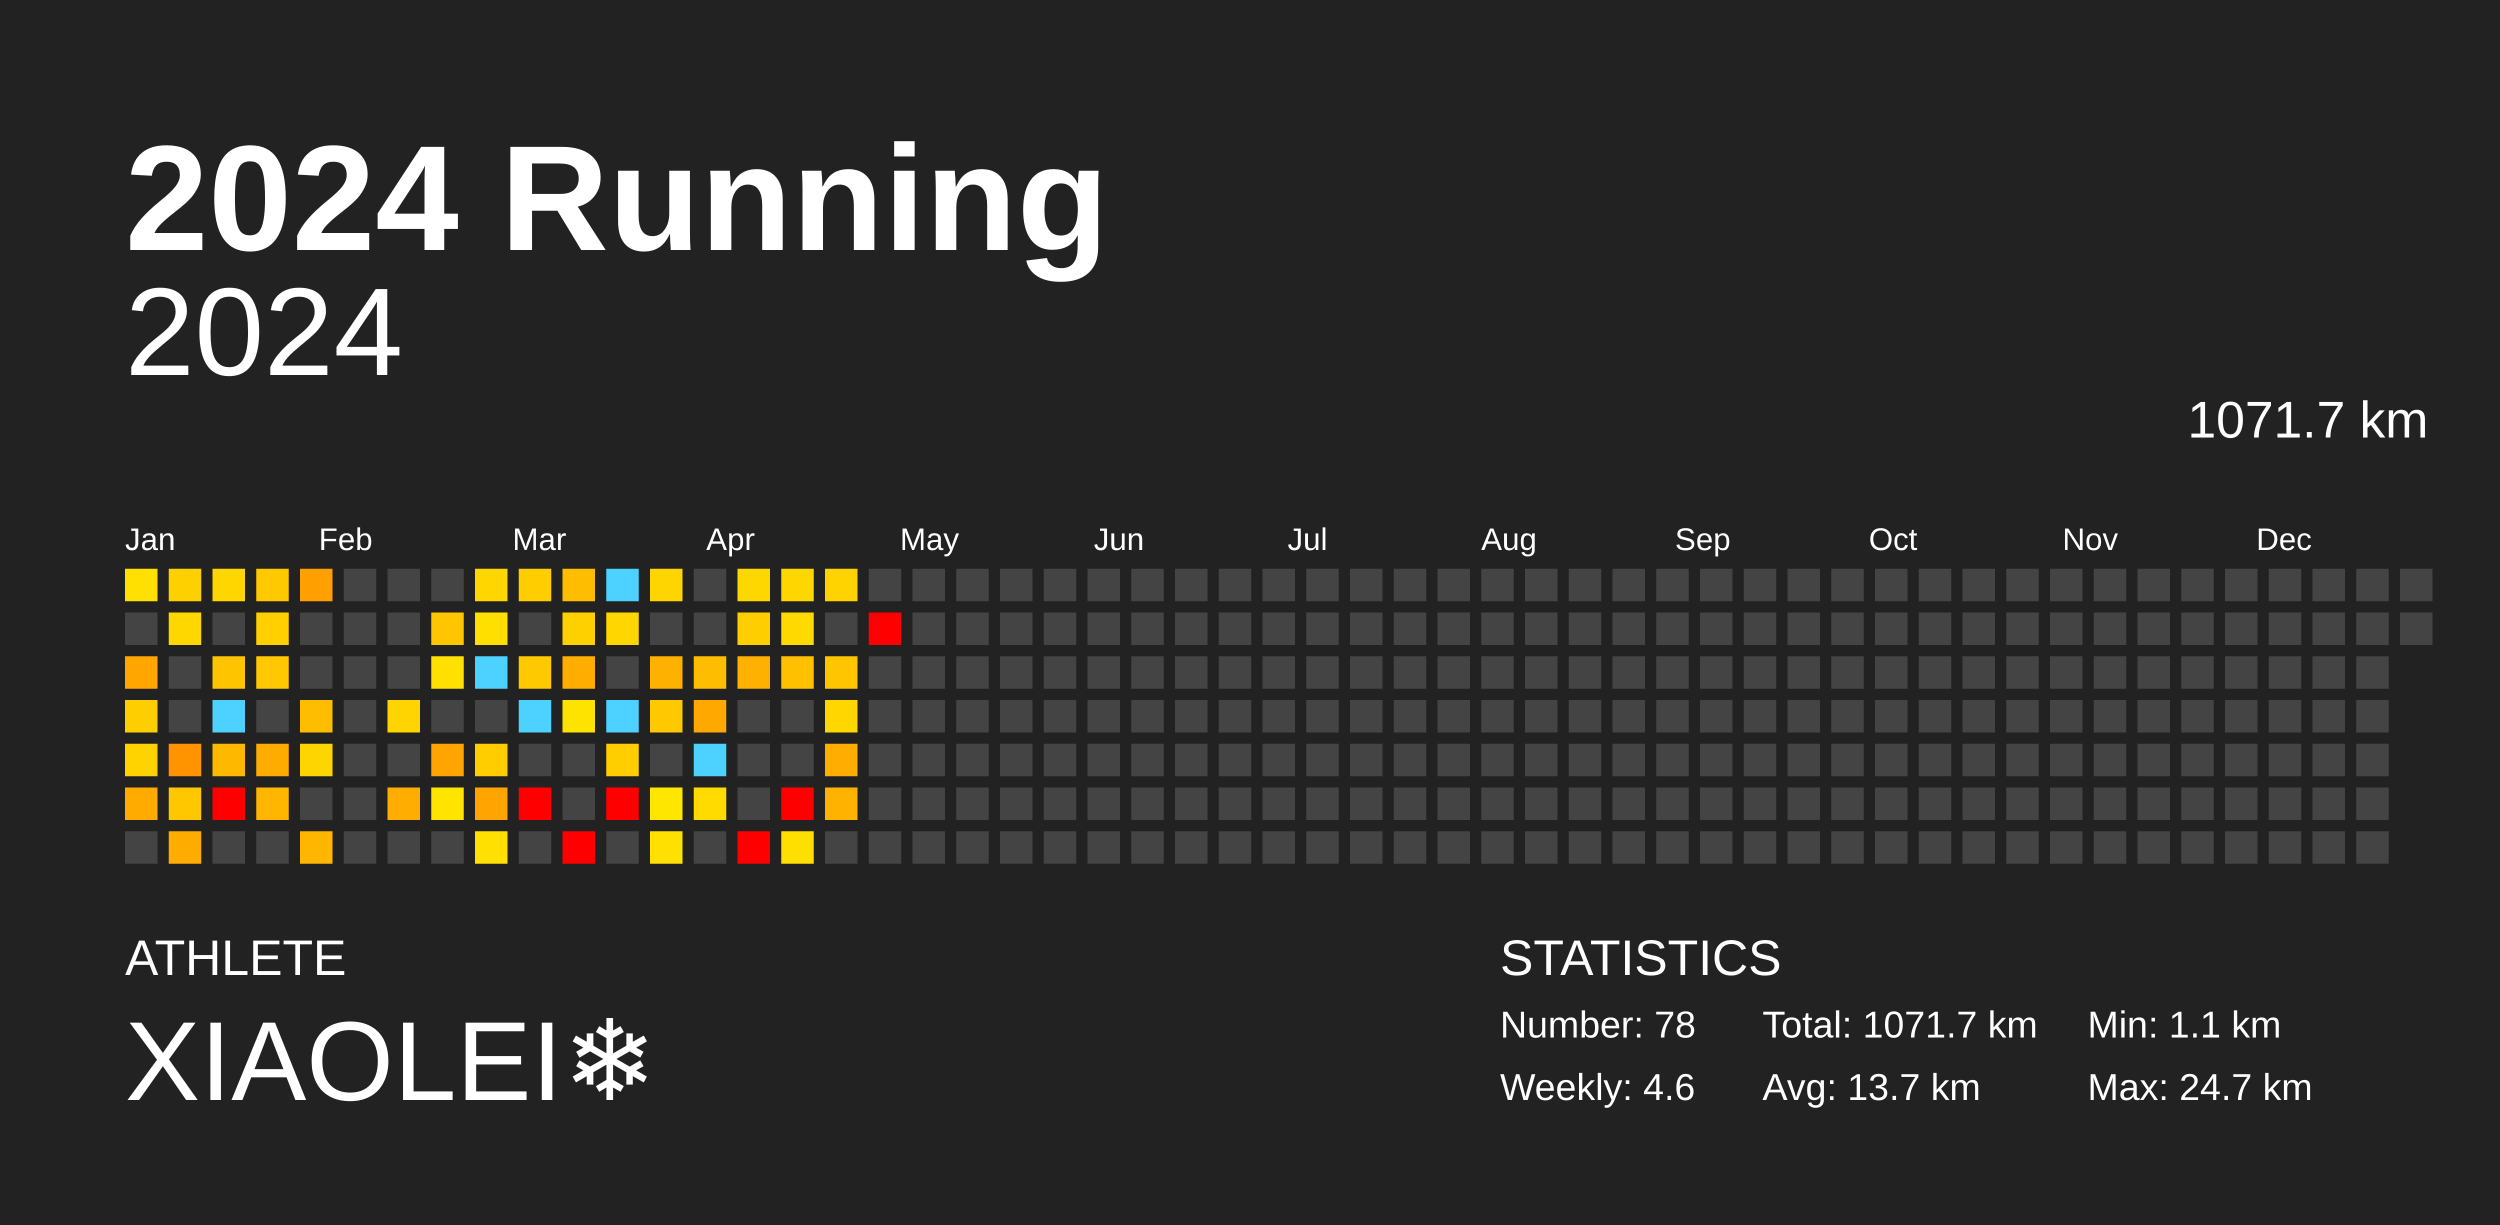
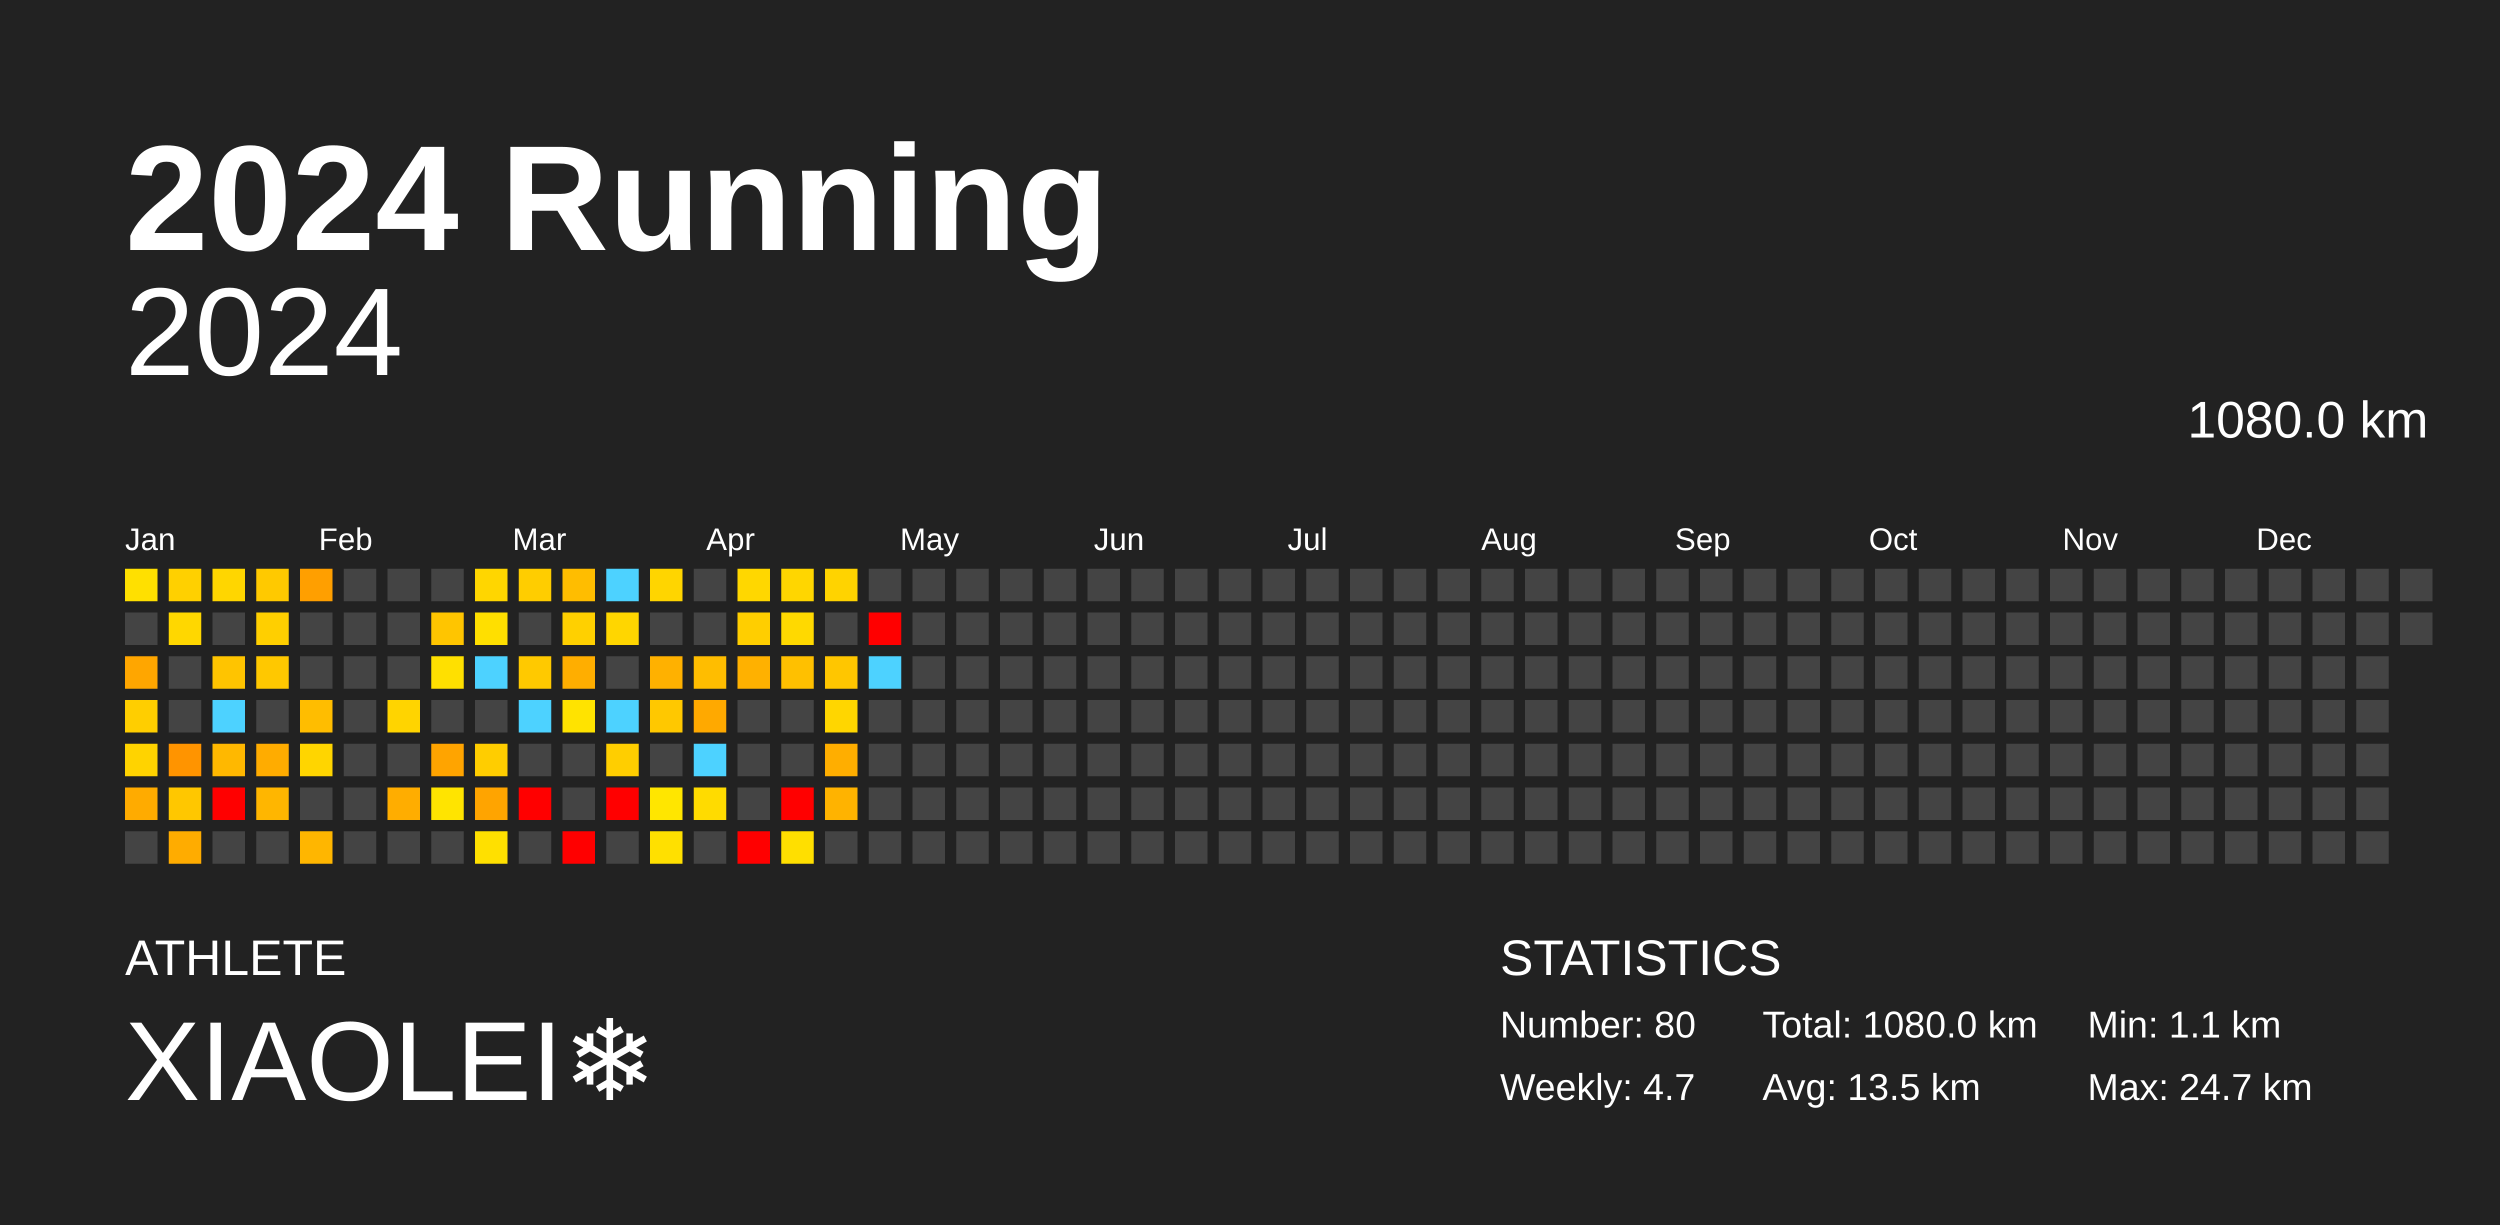
<svg xmlns="http://www.w3.org/2000/svg" baseProfile="full" height="98mm" version="1.1" viewBox="0,0,200,98" width="200mm">
  <defs />
  <rect fill="#222222" height="98" width="200" x="0" y="0" />
  <text fill="#FFFFFF" style="font-size:12px; font-family:Arial; font-weight:bold;" x="10" y="20">2024 Running</text>
  <text fill="#FFFFFF" style="font-size:4px; font-family:Arial" x="10" y="78">ATHLETE</text>
  <text fill="#FFFFFF" style="font-size:9px; font-family:Arial" x="10" y="88">XIAOLEI❄️</text>
  <text fill="#FFFFFF" style="font-size:4px; font-family:Arial" x="120" y="78">STATISTICS</text>
-   <text fill="#FFFFFF" style="font-size:3px; font-family:Arial" x="120" y="83">Number: 78</text>
-   <text fill="#FFFFFF" style="font-size:3px; font-family:Arial" x="120" y="88">Weekly: 4.6</text>
-   <text fill="#FFFFFF" style="font-size:3px; font-family:Arial" x="141" y="83">Total: 1071.7 km</text>
-   <text fill="#FFFFFF" style="font-size:3px; font-family:Arial" x="141" y="88">Avg: 13.7 km</text>
+   <text fill="#FFFFFF" style="font-size:3px; font-family:Arial" x="120" y="83">Number: 80</text>
+   <text fill="#FFFFFF" style="font-size:3px; font-family:Arial" x="120" y="88">Weekly: 4.7</text>
+   <text fill="#FFFFFF" style="font-size:3px; font-family:Arial" x="141" y="83">Total: 1080.0 km</text>
+   <text fill="#FFFFFF" style="font-size:3px; font-family:Arial" x="141" y="88">Avg: 13.5 km</text>
  <text fill="#FFFFFF" style="font-size:3px; font-family:Arial" x="167" y="83">Min: 1.1 km</text>
  <text fill="#FFFFFF" style="font-size:3px; font-family:Arial" x="167" y="88">Max: 24.7 km</text>
  <text alignment-baseline="hanging" fill="#FFFFFF" style="font-size:10.0px; font-family:Arial;" x="10" y="30">2024</text>
-   <text alignment-baseline="hanging" fill="#FFFFFF" style="font-size:4.125px; font-family:Arial;" x="175" y="35">1071.7 km</text>
+   <text alignment-baseline="hanging" fill="#FFFFFF" style="font-size:4.125px; font-family:Arial;" x="175" y="35">1080.0 km</text>
  <text fill="#FFFFFF" style="font-size:2.5px; font-family:Arial" x="10.0" y="44">Jan</text>
  <text fill="#FFFFFF" style="font-size:2.5px; font-family:Arial" x="25.5" y="44">Feb</text>
  <text fill="#FFFFFF" style="font-size:2.5px; font-family:Arial" x="41.0" y="44">Mar</text>
  <text fill="#FFFFFF" style="font-size:2.5px; font-family:Arial" x="56.5" y="44">Apr</text>
  <text fill="#FFFFFF" style="font-size:2.5px; font-family:Arial" x="72.0" y="44">May</text>
  <text fill="#FFFFFF" style="font-size:2.5px; font-family:Arial" x="87.5" y="44">Jun</text>
  <text fill="#FFFFFF" style="font-size:2.5px; font-family:Arial" x="103.0" y="44">Jul</text>
  <text fill="#FFFFFF" style="font-size:2.5px; font-family:Arial" x="118.5" y="44">Aug</text>
  <text fill="#FFFFFF" style="font-size:2.5px; font-family:Arial" x="134.0" y="44">Sep</text>
  <text fill="#FFFFFF" style="font-size:2.5px; font-family:Arial" x="149.5" y="44">Oct</text>
  <text fill="#FFFFFF" style="font-size:2.5px; font-family:Arial" x="165.0" y="44">Nov</text>
  <text fill="#FFFFFF" style="font-size:2.5px; font-family:Arial" x="180.5" y="44">Dec</text>
  <rect fill="#ffe000" height="2.6" width="2.6" x="10.0" y="45.5" />
  <rect fill="#444444" height="2.6" width="2.6" x="10.0" y="49.0" />
  <rect fill="#ffa600" height="2.6" width="2.6" x="10.0" y="52.5" />
  <rect fill="#ffce00" height="2.6" width="2.6" x="10.0" y="56.0" />
  <rect fill="#ffd300" height="2.6" width="2.6" x="10.0" y="59.5" />
  <rect fill="#ffab00" height="2.6" width="2.6" x="10.0" y="63.0" />
  <rect fill="#444444" height="2.6" width="2.6" x="10.0" y="66.5" />
  <rect fill="#ffd000" height="2.6" width="2.6" x="13.5" y="45.5" />
  <rect fill="#ffd700" height="2.6" width="2.6" x="13.5" y="49.0" />
  <rect fill="#444444" height="2.6" width="2.6" x="13.5" y="52.5" />
  <rect fill="#444444" height="2.6" width="2.6" x="13.5" y="56.0" />
  <rect fill="#ff9400" height="2.6" width="2.6" x="13.5" y="59.5" />
  <rect fill="#ffc700" height="2.6" width="2.6" x="13.5" y="63.0" />
  <rect fill="#ffac00" height="2.6" width="2.6" x="13.5" y="66.5" />
  <rect fill="#ffd600" height="2.6" width="2.6" x="17.0" y="45.5" />
  <rect fill="#444444" height="2.6" width="2.6" x="17.0" y="49.0" />
  <rect fill="#ffc400" height="2.6" width="2.6" x="17.0" y="52.5" />
  <rect fill="#4dd2ff" height="2.6" width="2.6" x="17.0" y="56.0" />
  <rect fill="#ffb800" height="2.6" width="2.6" x="17.0" y="59.5" />
  <rect fill="red" height="2.6" width="2.6" x="17.0" y="63.0" />
  <rect fill="#444444" height="2.6" width="2.6" x="17.0" y="66.5" />
  <rect fill="#ffc900" height="2.6" width="2.6" x="20.5" y="45.5" />
  <rect fill="#ffcf00" height="2.6" width="2.6" x="20.5" y="49.0" />
  <rect fill="#ffc800" height="2.6" width="2.6" x="20.5" y="52.5" />
  <rect fill="#444444" height="2.6" width="2.6" x="20.5" y="56.0" />
  <rect fill="#ffac00" height="2.6" width="2.6" x="20.5" y="59.5" />
  <rect fill="#ffb600" height="2.6" width="2.6" x="20.5" y="63.0" />
  <rect fill="#444444" height="2.6" width="2.6" x="20.5" y="66.5" />
  <rect fill="#ff9f00" height="2.6" width="2.6" x="24.0" y="45.5" />
  <rect fill="#444444" height="2.6" width="2.6" x="24.0" y="49.0" />
  <rect fill="#444444" height="2.6" width="2.6" x="24.0" y="52.5" />
  <rect fill="#ffbd00" height="2.6" width="2.6" x="24.0" y="56.0" />
  <rect fill="#ffd500" height="2.6" width="2.6" x="24.0" y="59.5" />
  <rect fill="#444444" height="2.6" width="2.6" x="24.0" y="63.0" />
  <rect fill="#ffb600" height="2.6" width="2.6" x="24.0" y="66.5" />
  <rect fill="#444444" height="2.6" width="2.6" x="27.5" y="45.5" />
  <rect fill="#444444" height="2.6" width="2.6" x="27.5" y="49.0" />
  <rect fill="#444444" height="2.6" width="2.6" x="27.5" y="52.5" />
  <rect fill="#444444" height="2.6" width="2.6" x="27.5" y="56.0" />
  <rect fill="#444444" height="2.6" width="2.6" x="27.5" y="59.5" />
  <rect fill="#444444" height="2.6" width="2.6" x="27.5" y="63.0" />
  <rect fill="#444444" height="2.6" width="2.6" x="27.5" y="66.5" />
  <rect fill="#444444" height="2.6" width="2.6" x="31.0" y="45.5" />
  <rect fill="#444444" height="2.6" width="2.6" x="31.0" y="49.0" />
  <rect fill="#444444" height="2.6" width="2.6" x="31.0" y="52.5" />
  <rect fill="#ffd400" height="2.6" width="2.6" x="31.0" y="56.0" />
  <rect fill="#444444" height="2.6" width="2.6" x="31.0" y="59.5" />
  <rect fill="#ffad00" height="2.6" width="2.6" x="31.0" y="63.0" />
  <rect fill="#444444" height="2.6" width="2.6" x="31.0" y="66.5" />
  <rect fill="#444444" height="2.6" width="2.6" x="34.5" y="45.5" />
  <rect fill="#ffc500" height="2.6" width="2.6" x="34.5" y="49.0" />
  <rect fill="#ffe000" height="2.6" width="2.6" x="34.5" y="52.5" />
  <rect fill="#444444" height="2.6" width="2.6" x="34.5" y="56.0" />
  <rect fill="#ffa400" height="2.6" width="2.6" x="34.5" y="59.5" />
  <rect fill="#ffe400" height="2.6" width="2.6" x="34.5" y="63.0" />
  <rect fill="#444444" height="2.6" width="2.6" x="34.5" y="66.5" />
  <rect fill="#ffd600" height="2.6" width="2.6" x="38.0" y="45.5" />
  <rect fill="#ffdf00" height="2.6" width="2.6" x="38.0" y="49.0" />
  <rect fill="#4dd2ff" height="2.6" width="2.6" x="38.0" y="52.5" />
  <rect fill="#444444" height="2.6" width="2.6" x="38.0" y="56.0" />
  <rect fill="#ffcd00" height="2.6" width="2.6" x="38.0" y="59.5" />
  <rect fill="#ffa400" height="2.6" width="2.6" x="38.0" y="63.0" />
  <rect fill="#ffe000" height="2.6" width="2.6" x="38.0" y="66.5" />
  <rect fill="#ffcd00" height="2.6" width="2.6" x="41.5" y="45.5" />
  <rect fill="#444444" height="2.6" width="2.6" x="41.5" y="49.0" />
  <rect fill="#ffc900" height="2.6" width="2.6" x="41.5" y="52.5" />
  <rect fill="#4dd2ff" height="2.6" width="2.6" x="41.5" y="56.0" />
  <rect fill="#444444" height="2.6" width="2.6" x="41.5" y="59.5" />
  <rect fill="red" height="2.6" width="2.6" x="41.5" y="63.0" />
  <rect fill="#444444" height="2.6" width="2.6" x="41.5" y="66.5" />
  <rect fill="#ffbd00" height="2.6" width="2.6" x="45.0" y="45.5" />
  <rect fill="#ffd000" height="2.6" width="2.6" x="45.0" y="49.0" />
  <rect fill="#ffae00" height="2.6" width="2.6" x="45.0" y="52.5" />
  <rect fill="#ffe300" height="2.6" width="2.6" x="45.0" y="56.0" />
  <rect fill="#444444" height="2.6" width="2.6" x="45.0" y="59.5" />
  <rect fill="#444444" height="2.6" width="2.6" x="45.0" y="63.0" />
  <rect fill="red" height="2.6" width="2.6" x="45.0" y="66.5" />
  <rect fill="#4dd2ff" height="2.6" width="2.6" x="48.5" y="45.5" />
  <rect fill="#ffd600" height="2.6" width="2.6" x="48.5" y="49.0" />
  <rect fill="#444444" height="2.6" width="2.6" x="48.5" y="52.5" />
  <rect fill="#4dd2ff" height="2.6" width="2.6" x="48.5" y="56.0" />
  <rect fill="#ffce00" height="2.6" width="2.6" x="48.5" y="59.5" />
  <rect fill="red" height="2.6" width="2.6" x="48.5" y="63.0" />
  <rect fill="#444444" height="2.6" width="2.6" x="48.5" y="66.5" />
  <rect fill="#ffd500" height="2.6" width="2.6" x="52.0" y="45.5" />
  <rect fill="#444444" height="2.6" width="2.6" x="52.0" y="49.0" />
  <rect fill="#ffb100" height="2.6" width="2.6" x="52.0" y="52.5" />
  <rect fill="#ffc800" height="2.6" width="2.6" x="52.0" y="56.0" />
  <rect fill="#444444" height="2.6" width="2.6" x="52.0" y="59.5" />
  <rect fill="#ffe600" height="2.6" width="2.6" x="52.0" y="63.0" />
  <rect fill="#ffe000" height="2.6" width="2.6" x="52.0" y="66.5" />
  <rect fill="#444444" height="2.6" width="2.6" x="55.5" y="45.5" />
  <rect fill="#444444" height="2.6" width="2.6" x="55.5" y="49.0" />
  <rect fill="#ffbd00" height="2.6" width="2.6" x="55.5" y="52.5" />
  <rect fill="#ffa900" height="2.6" width="2.6" x="55.5" y="56.0" />
  <rect fill="#4dd2ff" height="2.6" width="2.6" x="55.5" y="59.5" />
  <rect fill="#ffdb00" height="2.6" width="2.6" x="55.5" y="63.0" />
  <rect fill="#444444" height="2.6" width="2.6" x="55.5" y="66.5" />
  <rect fill="#ffd700" height="2.6" width="2.6" x="59.0" y="45.5" />
  <rect fill="#ffce00" height="2.6" width="2.6" x="59.0" y="49.0" />
  <rect fill="#ffb100" height="2.6" width="2.6" x="59.0" y="52.5" />
  <rect fill="#444444" height="2.6" width="2.6" x="59.0" y="56.0" />
  <rect fill="#444444" height="2.6" width="2.6" x="59.0" y="59.5" />
  <rect fill="#444444" height="2.6" width="2.6" x="59.0" y="63.0" />
  <rect fill="red" height="2.6" width="2.6" x="59.0" y="66.5" />
  <rect fill="#ffd600" height="2.6" width="2.6" x="62.5" y="45.5" />
  <rect fill="#ffd900" height="2.6" width="2.6" x="62.5" y="49.0" />
  <rect fill="#ffc000" height="2.6" width="2.6" x="62.5" y="52.5" />
  <rect fill="#444444" height="2.6" width="2.6" x="62.5" y="56.0" />
  <rect fill="#444444" height="2.6" width="2.6" x="62.5" y="59.5" />
  <rect fill="red" height="2.6" width="2.6" x="62.5" y="63.0" />
  <rect fill="#ffdf00" height="2.6" width="2.6" x="62.5" y="66.5" />
  <rect fill="#ffd300" height="2.6" width="2.6" x="66.0" y="45.5" />
  <rect fill="#444444" height="2.6" width="2.6" x="66.0" y="49.0" />
  <rect fill="#ffc600" height="2.6" width="2.6" x="66.0" y="52.5" />
  <rect fill="#ffd600" height="2.6" width="2.6" x="66.0" y="56.0" />
  <rect fill="#ffae00" height="2.6" width="2.6" x="66.0" y="59.5" />
  <rect fill="#ffb300" height="2.6" width="2.6" x="66.0" y="63.0" />
  <rect fill="#444444" height="2.6" width="2.6" x="66.0" y="66.5" />
  <rect fill="#444444" height="2.6" width="2.6" x="69.5" y="45.5" />
  <rect fill="red" height="2.6" width="2.6" x="69.5" y="49.0" />
-   <rect fill="#444444" height="2.6" width="2.6" x="69.5" y="52.5" />
+   <rect fill="#4dd2ff" height="2.6" width="2.6" x="69.5" y="52.5" />
  <rect fill="#444444" height="2.6" width="2.6" x="69.5" y="56.0" />
  <rect fill="#444444" height="2.6" width="2.6" x="69.5" y="59.5" />
  <rect fill="#444444" height="2.6" width="2.6" x="69.5" y="63.0" />
  <rect fill="#444444" height="2.6" width="2.6" x="69.5" y="66.5" />
  <rect fill="#444444" height="2.6" width="2.6" x="73.0" y="45.5" />
  <rect fill="#444444" height="2.6" width="2.6" x="73.0" y="49.0" />
  <rect fill="#444444" height="2.6" width="2.6" x="73.0" y="52.5" />
  <rect fill="#444444" height="2.6" width="2.6" x="73.0" y="56.0" />
  <rect fill="#444444" height="2.6" width="2.6" x="73.0" y="59.5" />
  <rect fill="#444444" height="2.6" width="2.6" x="73.0" y="63.0" />
  <rect fill="#444444" height="2.6" width="2.6" x="73.0" y="66.5" />
  <rect fill="#444444" height="2.6" width="2.6" x="76.5" y="45.5" />
  <rect fill="#444444" height="2.6" width="2.6" x="76.5" y="49.0" />
  <rect fill="#444444" height="2.6" width="2.6" x="76.5" y="52.5" />
  <rect fill="#444444" height="2.6" width="2.6" x="76.5" y="56.0" />
  <rect fill="#444444" height="2.6" width="2.6" x="76.5" y="59.5" />
  <rect fill="#444444" height="2.6" width="2.6" x="76.5" y="63.0" />
  <rect fill="#444444" height="2.6" width="2.6" x="76.5" y="66.5" />
  <rect fill="#444444" height="2.6" width="2.6" x="80.0" y="45.5" />
  <rect fill="#444444" height="2.6" width="2.6" x="80.0" y="49.0" />
  <rect fill="#444444" height="2.6" width="2.6" x="80.0" y="52.5" />
  <rect fill="#444444" height="2.6" width="2.6" x="80.0" y="56.0" />
  <rect fill="#444444" height="2.6" width="2.6" x="80.0" y="59.5" />
  <rect fill="#444444" height="2.6" width="2.6" x="80.0" y="63.0" />
  <rect fill="#444444" height="2.6" width="2.6" x="80.0" y="66.5" />
  <rect fill="#444444" height="2.6" width="2.6" x="83.5" y="45.5" />
  <rect fill="#444444" height="2.6" width="2.6" x="83.5" y="49.0" />
  <rect fill="#444444" height="2.6" width="2.6" x="83.5" y="52.5" />
  <rect fill="#444444" height="2.6" width="2.6" x="83.5" y="56.0" />
  <rect fill="#444444" height="2.6" width="2.6" x="83.5" y="59.5" />
  <rect fill="#444444" height="2.6" width="2.6" x="83.5" y="63.0" />
  <rect fill="#444444" height="2.6" width="2.6" x="83.5" y="66.5" />
  <rect fill="#444444" height="2.6" width="2.6" x="87.0" y="45.5" />
  <rect fill="#444444" height="2.6" width="2.6" x="87.0" y="49.0" />
  <rect fill="#444444" height="2.6" width="2.6" x="87.0" y="52.5" />
  <rect fill="#444444" height="2.6" width="2.6" x="87.0" y="56.0" />
  <rect fill="#444444" height="2.6" width="2.6" x="87.0" y="59.5" />
  <rect fill="#444444" height="2.6" width="2.6" x="87.0" y="63.0" />
  <rect fill="#444444" height="2.6" width="2.6" x="87.0" y="66.5" />
  <rect fill="#444444" height="2.6" width="2.6" x="90.5" y="45.5" />
  <rect fill="#444444" height="2.6" width="2.6" x="90.5" y="49.0" />
  <rect fill="#444444" height="2.6" width="2.6" x="90.5" y="52.5" />
  <rect fill="#444444" height="2.6" width="2.6" x="90.5" y="56.0" />
  <rect fill="#444444" height="2.6" width="2.6" x="90.5" y="59.5" />
  <rect fill="#444444" height="2.6" width="2.6" x="90.5" y="63.0" />
  <rect fill="#444444" height="2.6" width="2.6" x="90.5" y="66.5" />
  <rect fill="#444444" height="2.6" width="2.6" x="94.0" y="45.5" />
  <rect fill="#444444" height="2.6" width="2.6" x="94.0" y="49.0" />
  <rect fill="#444444" height="2.6" width="2.6" x="94.0" y="52.5" />
  <rect fill="#444444" height="2.6" width="2.6" x="94.0" y="56.0" />
  <rect fill="#444444" height="2.6" width="2.6" x="94.0" y="59.5" />
  <rect fill="#444444" height="2.6" width="2.6" x="94.0" y="63.0" />
  <rect fill="#444444" height="2.6" width="2.6" x="94.0" y="66.5" />
  <rect fill="#444444" height="2.6" width="2.6" x="97.5" y="45.5" />
  <rect fill="#444444" height="2.6" width="2.6" x="97.5" y="49.0" />
  <rect fill="#444444" height="2.6" width="2.6" x="97.5" y="52.5" />
  <rect fill="#444444" height="2.6" width="2.6" x="97.5" y="56.0" />
  <rect fill="#444444" height="2.6" width="2.6" x="97.5" y="59.5" />
  <rect fill="#444444" height="2.6" width="2.6" x="97.5" y="63.0" />
  <rect fill="#444444" height="2.6" width="2.6" x="97.5" y="66.5" />
  <rect fill="#444444" height="2.6" width="2.6" x="101.0" y="45.5" />
  <rect fill="#444444" height="2.6" width="2.6" x="101.0" y="49.0" />
  <rect fill="#444444" height="2.6" width="2.6" x="101.0" y="52.5" />
  <rect fill="#444444" height="2.6" width="2.6" x="101.0" y="56.0" />
  <rect fill="#444444" height="2.6" width="2.6" x="101.0" y="59.5" />
  <rect fill="#444444" height="2.6" width="2.6" x="101.0" y="63.0" />
  <rect fill="#444444" height="2.6" width="2.6" x="101.0" y="66.5" />
  <rect fill="#444444" height="2.6" width="2.6" x="104.5" y="45.5" />
  <rect fill="#444444" height="2.6" width="2.6" x="104.5" y="49.0" />
  <rect fill="#444444" height="2.6" width="2.6" x="104.5" y="52.5" />
  <rect fill="#444444" height="2.6" width="2.6" x="104.5" y="56.0" />
  <rect fill="#444444" height="2.6" width="2.6" x="104.5" y="59.5" />
  <rect fill="#444444" height="2.6" width="2.6" x="104.5" y="63.0" />
  <rect fill="#444444" height="2.6" width="2.6" x="104.5" y="66.5" />
  <rect fill="#444444" height="2.6" width="2.6" x="108.0" y="45.5" />
  <rect fill="#444444" height="2.6" width="2.6" x="108.0" y="49.0" />
  <rect fill="#444444" height="2.6" width="2.6" x="108.0" y="52.5" />
  <rect fill="#444444" height="2.6" width="2.6" x="108.0" y="56.0" />
  <rect fill="#444444" height="2.6" width="2.6" x="108.0" y="59.5" />
  <rect fill="#444444" height="2.6" width="2.6" x="108.0" y="63.0" />
  <rect fill="#444444" height="2.6" width="2.6" x="108.0" y="66.5" />
  <rect fill="#444444" height="2.6" width="2.6" x="111.5" y="45.5" />
  <rect fill="#444444" height="2.6" width="2.6" x="111.5" y="49.0" />
  <rect fill="#444444" height="2.6" width="2.6" x="111.5" y="52.5" />
  <rect fill="#444444" height="2.6" width="2.6" x="111.5" y="56.0" />
  <rect fill="#444444" height="2.6" width="2.6" x="111.5" y="59.5" />
  <rect fill="#444444" height="2.6" width="2.6" x="111.5" y="63.0" />
  <rect fill="#444444" height="2.6" width="2.6" x="111.5" y="66.5" />
  <rect fill="#444444" height="2.6" width="2.6" x="115.0" y="45.5" />
  <rect fill="#444444" height="2.6" width="2.6" x="115.0" y="49.0" />
  <rect fill="#444444" height="2.6" width="2.6" x="115.0" y="52.5" />
  <rect fill="#444444" height="2.6" width="2.6" x="115.0" y="56.0" />
  <rect fill="#444444" height="2.6" width="2.6" x="115.0" y="59.5" />
  <rect fill="#444444" height="2.6" width="2.6" x="115.0" y="63.0" />
  <rect fill="#444444" height="2.6" width="2.6" x="115.0" y="66.5" />
  <rect fill="#444444" height="2.6" width="2.6" x="118.5" y="45.5" />
  <rect fill="#444444" height="2.6" width="2.6" x="118.5" y="49.0" />
  <rect fill="#444444" height="2.6" width="2.6" x="118.5" y="52.5" />
  <rect fill="#444444" height="2.6" width="2.6" x="118.5" y="56.0" />
  <rect fill="#444444" height="2.6" width="2.6" x="118.5" y="59.5" />
  <rect fill="#444444" height="2.6" width="2.6" x="118.5" y="63.0" />
  <rect fill="#444444" height="2.6" width="2.6" x="118.5" y="66.5" />
  <rect fill="#444444" height="2.6" width="2.6" x="122.0" y="45.5" />
  <rect fill="#444444" height="2.6" width="2.6" x="122.0" y="49.0" />
  <rect fill="#444444" height="2.6" width="2.6" x="122.0" y="52.5" />
  <rect fill="#444444" height="2.6" width="2.6" x="122.0" y="56.0" />
  <rect fill="#444444" height="2.6" width="2.6" x="122.0" y="59.5" />
  <rect fill="#444444" height="2.6" width="2.6" x="122.0" y="63.0" />
  <rect fill="#444444" height="2.6" width="2.6" x="122.0" y="66.5" />
  <rect fill="#444444" height="2.6" width="2.6" x="125.5" y="45.5" />
  <rect fill="#444444" height="2.6" width="2.6" x="125.5" y="49.0" />
  <rect fill="#444444" height="2.6" width="2.6" x="125.5" y="52.5" />
  <rect fill="#444444" height="2.6" width="2.6" x="125.5" y="56.0" />
  <rect fill="#444444" height="2.6" width="2.6" x="125.5" y="59.5" />
  <rect fill="#444444" height="2.6" width="2.6" x="125.5" y="63.0" />
  <rect fill="#444444" height="2.6" width="2.6" x="125.5" y="66.5" />
  <rect fill="#444444" height="2.6" width="2.6" x="129.0" y="45.5" />
  <rect fill="#444444" height="2.6" width="2.6" x="129.0" y="49.0" />
  <rect fill="#444444" height="2.6" width="2.6" x="129.0" y="52.5" />
  <rect fill="#444444" height="2.6" width="2.6" x="129.0" y="56.0" />
  <rect fill="#444444" height="2.6" width="2.6" x="129.0" y="59.5" />
  <rect fill="#444444" height="2.6" width="2.6" x="129.0" y="63.0" />
  <rect fill="#444444" height="2.6" width="2.6" x="129.0" y="66.5" />
  <rect fill="#444444" height="2.6" width="2.6" x="132.5" y="45.5" />
  <rect fill="#444444" height="2.6" width="2.6" x="132.5" y="49.0" />
  <rect fill="#444444" height="2.6" width="2.6" x="132.5" y="52.5" />
  <rect fill="#444444" height="2.6" width="2.6" x="132.5" y="56.0" />
  <rect fill="#444444" height="2.6" width="2.6" x="132.5" y="59.5" />
  <rect fill="#444444" height="2.6" width="2.6" x="132.5" y="63.0" />
  <rect fill="#444444" height="2.6" width="2.6" x="132.5" y="66.5" />
  <rect fill="#444444" height="2.6" width="2.6" x="136.0" y="45.5" />
  <rect fill="#444444" height="2.6" width="2.6" x="136.0" y="49.0" />
  <rect fill="#444444" height="2.6" width="2.6" x="136.0" y="52.5" />
  <rect fill="#444444" height="2.6" width="2.6" x="136.0" y="56.0" />
  <rect fill="#444444" height="2.6" width="2.6" x="136.0" y="59.5" />
  <rect fill="#444444" height="2.6" width="2.6" x="136.0" y="63.0" />
  <rect fill="#444444" height="2.6" width="2.6" x="136.0" y="66.5" />
  <rect fill="#444444" height="2.6" width="2.6" x="139.5" y="45.5" />
  <rect fill="#444444" height="2.6" width="2.6" x="139.5" y="49.0" />
  <rect fill="#444444" height="2.6" width="2.6" x="139.5" y="52.5" />
  <rect fill="#444444" height="2.6" width="2.6" x="139.5" y="56.0" />
  <rect fill="#444444" height="2.6" width="2.6" x="139.5" y="59.5" />
  <rect fill="#444444" height="2.6" width="2.6" x="139.5" y="63.0" />
  <rect fill="#444444" height="2.6" width="2.6" x="139.5" y="66.5" />
  <rect fill="#444444" height="2.6" width="2.6" x="143.0" y="45.5" />
  <rect fill="#444444" height="2.6" width="2.6" x="143.0" y="49.0" />
  <rect fill="#444444" height="2.6" width="2.6" x="143.0" y="52.5" />
  <rect fill="#444444" height="2.6" width="2.6" x="143.0" y="56.0" />
  <rect fill="#444444" height="2.6" width="2.6" x="143.0" y="59.5" />
  <rect fill="#444444" height="2.6" width="2.6" x="143.0" y="63.0" />
  <rect fill="#444444" height="2.6" width="2.6" x="143.0" y="66.5" />
  <rect fill="#444444" height="2.6" width="2.6" x="146.5" y="45.5" />
  <rect fill="#444444" height="2.6" width="2.6" x="146.5" y="49.0" />
  <rect fill="#444444" height="2.6" width="2.6" x="146.5" y="52.5" />
  <rect fill="#444444" height="2.6" width="2.6" x="146.5" y="56.0" />
  <rect fill="#444444" height="2.6" width="2.6" x="146.5" y="59.5" />
  <rect fill="#444444" height="2.6" width="2.6" x="146.5" y="63.0" />
  <rect fill="#444444" height="2.6" width="2.6" x="146.5" y="66.5" />
  <rect fill="#444444" height="2.6" width="2.6" x="150.0" y="45.5" />
  <rect fill="#444444" height="2.6" width="2.6" x="150.0" y="49.0" />
  <rect fill="#444444" height="2.6" width="2.6" x="150.0" y="52.5" />
  <rect fill="#444444" height="2.6" width="2.6" x="150.0" y="56.0" />
  <rect fill="#444444" height="2.6" width="2.6" x="150.0" y="59.5" />
  <rect fill="#444444" height="2.6" width="2.6" x="150.0" y="63.0" />
  <rect fill="#444444" height="2.6" width="2.6" x="150.0" y="66.5" />
  <rect fill="#444444" height="2.6" width="2.6" x="153.5" y="45.5" />
  <rect fill="#444444" height="2.6" width="2.6" x="153.5" y="49.0" />
  <rect fill="#444444" height="2.6" width="2.6" x="153.5" y="52.5" />
  <rect fill="#444444" height="2.6" width="2.6" x="153.5" y="56.0" />
  <rect fill="#444444" height="2.6" width="2.6" x="153.5" y="59.5" />
  <rect fill="#444444" height="2.6" width="2.6" x="153.5" y="63.0" />
  <rect fill="#444444" height="2.6" width="2.6" x="153.5" y="66.5" />
  <rect fill="#444444" height="2.6" width="2.6" x="157.0" y="45.5" />
  <rect fill="#444444" height="2.6" width="2.6" x="157.0" y="49.0" />
  <rect fill="#444444" height="2.6" width="2.6" x="157.0" y="52.5" />
  <rect fill="#444444" height="2.6" width="2.6" x="157.0" y="56.0" />
  <rect fill="#444444" height="2.6" width="2.6" x="157.0" y="59.5" />
  <rect fill="#444444" height="2.6" width="2.6" x="157.0" y="63.0" />
  <rect fill="#444444" height="2.6" width="2.6" x="157.0" y="66.5" />
  <rect fill="#444444" height="2.6" width="2.6" x="160.5" y="45.5" />
  <rect fill="#444444" height="2.6" width="2.6" x="160.5" y="49.0" />
  <rect fill="#444444" height="2.6" width="2.6" x="160.5" y="52.5" />
  <rect fill="#444444" height="2.6" width="2.6" x="160.5" y="56.0" />
  <rect fill="#444444" height="2.6" width="2.6" x="160.5" y="59.5" />
  <rect fill="#444444" height="2.6" width="2.6" x="160.5" y="63.0" />
  <rect fill="#444444" height="2.6" width="2.6" x="160.5" y="66.5" />
  <rect fill="#444444" height="2.6" width="2.6" x="164.0" y="45.5" />
  <rect fill="#444444" height="2.6" width="2.6" x="164.0" y="49.0" />
  <rect fill="#444444" height="2.6" width="2.6" x="164.0" y="52.5" />
  <rect fill="#444444" height="2.6" width="2.6" x="164.0" y="56.0" />
  <rect fill="#444444" height="2.6" width="2.6" x="164.0" y="59.5" />
  <rect fill="#444444" height="2.6" width="2.6" x="164.0" y="63.0" />
  <rect fill="#444444" height="2.6" width="2.6" x="164.0" y="66.5" />
  <rect fill="#444444" height="2.6" width="2.6" x="167.5" y="45.5" />
  <rect fill="#444444" height="2.6" width="2.6" x="167.5" y="49.0" />
  <rect fill="#444444" height="2.6" width="2.6" x="167.5" y="52.5" />
  <rect fill="#444444" height="2.6" width="2.6" x="167.5" y="56.0" />
  <rect fill="#444444" height="2.6" width="2.6" x="167.5" y="59.5" />
  <rect fill="#444444" height="2.6" width="2.6" x="167.5" y="63.0" />
  <rect fill="#444444" height="2.6" width="2.6" x="167.5" y="66.5" />
  <rect fill="#444444" height="2.6" width="2.6" x="171.0" y="45.5" />
  <rect fill="#444444" height="2.6" width="2.6" x="171.0" y="49.0" />
  <rect fill="#444444" height="2.6" width="2.6" x="171.0" y="52.5" />
  <rect fill="#444444" height="2.6" width="2.6" x="171.0" y="56.0" />
  <rect fill="#444444" height="2.6" width="2.6" x="171.0" y="59.5" />
  <rect fill="#444444" height="2.6" width="2.6" x="171.0" y="63.0" />
  <rect fill="#444444" height="2.6" width="2.6" x="171.0" y="66.5" />
  <rect fill="#444444" height="2.6" width="2.6" x="174.5" y="45.5" />
  <rect fill="#444444" height="2.6" width="2.6" x="174.5" y="49.0" />
  <rect fill="#444444" height="2.6" width="2.6" x="174.5" y="52.5" />
  <rect fill="#444444" height="2.6" width="2.6" x="174.5" y="56.0" />
  <rect fill="#444444" height="2.6" width="2.6" x="174.5" y="59.5" />
  <rect fill="#444444" height="2.6" width="2.6" x="174.5" y="63.0" />
  <rect fill="#444444" height="2.6" width="2.6" x="174.5" y="66.5" />
  <rect fill="#444444" height="2.6" width="2.6" x="178.0" y="45.5" />
  <rect fill="#444444" height="2.6" width="2.6" x="178.0" y="49.0" />
  <rect fill="#444444" height="2.6" width="2.6" x="178.0" y="52.5" />
  <rect fill="#444444" height="2.6" width="2.6" x="178.0" y="56.0" />
  <rect fill="#444444" height="2.6" width="2.6" x="178.0" y="59.5" />
  <rect fill="#444444" height="2.6" width="2.6" x="178.0" y="63.0" />
  <rect fill="#444444" height="2.6" width="2.6" x="178.0" y="66.5" />
  <rect fill="#444444" height="2.6" width="2.6" x="181.5" y="45.5" />
  <rect fill="#444444" height="2.6" width="2.6" x="181.5" y="49.0" />
  <rect fill="#444444" height="2.6" width="2.6" x="181.5" y="52.5" />
  <rect fill="#444444" height="2.6" width="2.6" x="181.5" y="56.0" />
  <rect fill="#444444" height="2.6" width="2.6" x="181.5" y="59.5" />
  <rect fill="#444444" height="2.6" width="2.6" x="181.5" y="63.0" />
  <rect fill="#444444" height="2.6" width="2.6" x="181.5" y="66.5" />
  <rect fill="#444444" height="2.6" width="2.6" x="185.0" y="45.5" />
  <rect fill="#444444" height="2.6" width="2.6" x="185.0" y="49.0" />
  <rect fill="#444444" height="2.6" width="2.6" x="185.0" y="52.5" />
  <rect fill="#444444" height="2.6" width="2.6" x="185.0" y="56.0" />
  <rect fill="#444444" height="2.6" width="2.6" x="185.0" y="59.5" />
  <rect fill="#444444" height="2.6" width="2.6" x="185.0" y="63.0" />
  <rect fill="#444444" height="2.6" width="2.6" x="185.0" y="66.5" />
  <rect fill="#444444" height="2.6" width="2.6" x="188.5" y="45.5" />
  <rect fill="#444444" height="2.6" width="2.6" x="188.5" y="49.0" />
  <rect fill="#444444" height="2.6" width="2.6" x="188.5" y="52.5" />
  <rect fill="#444444" height="2.6" width="2.6" x="188.5" y="56.0" />
  <rect fill="#444444" height="2.6" width="2.6" x="188.5" y="59.5" />
  <rect fill="#444444" height="2.6" width="2.6" x="188.5" y="63.0" />
  <rect fill="#444444" height="2.6" width="2.6" x="188.5" y="66.5" />
  <rect fill="#444444" height="2.6" width="2.6" x="192.0" y="45.5" />
  <rect fill="#444444" height="2.6" width="2.6" x="192.0" y="49.0" />
</svg>
